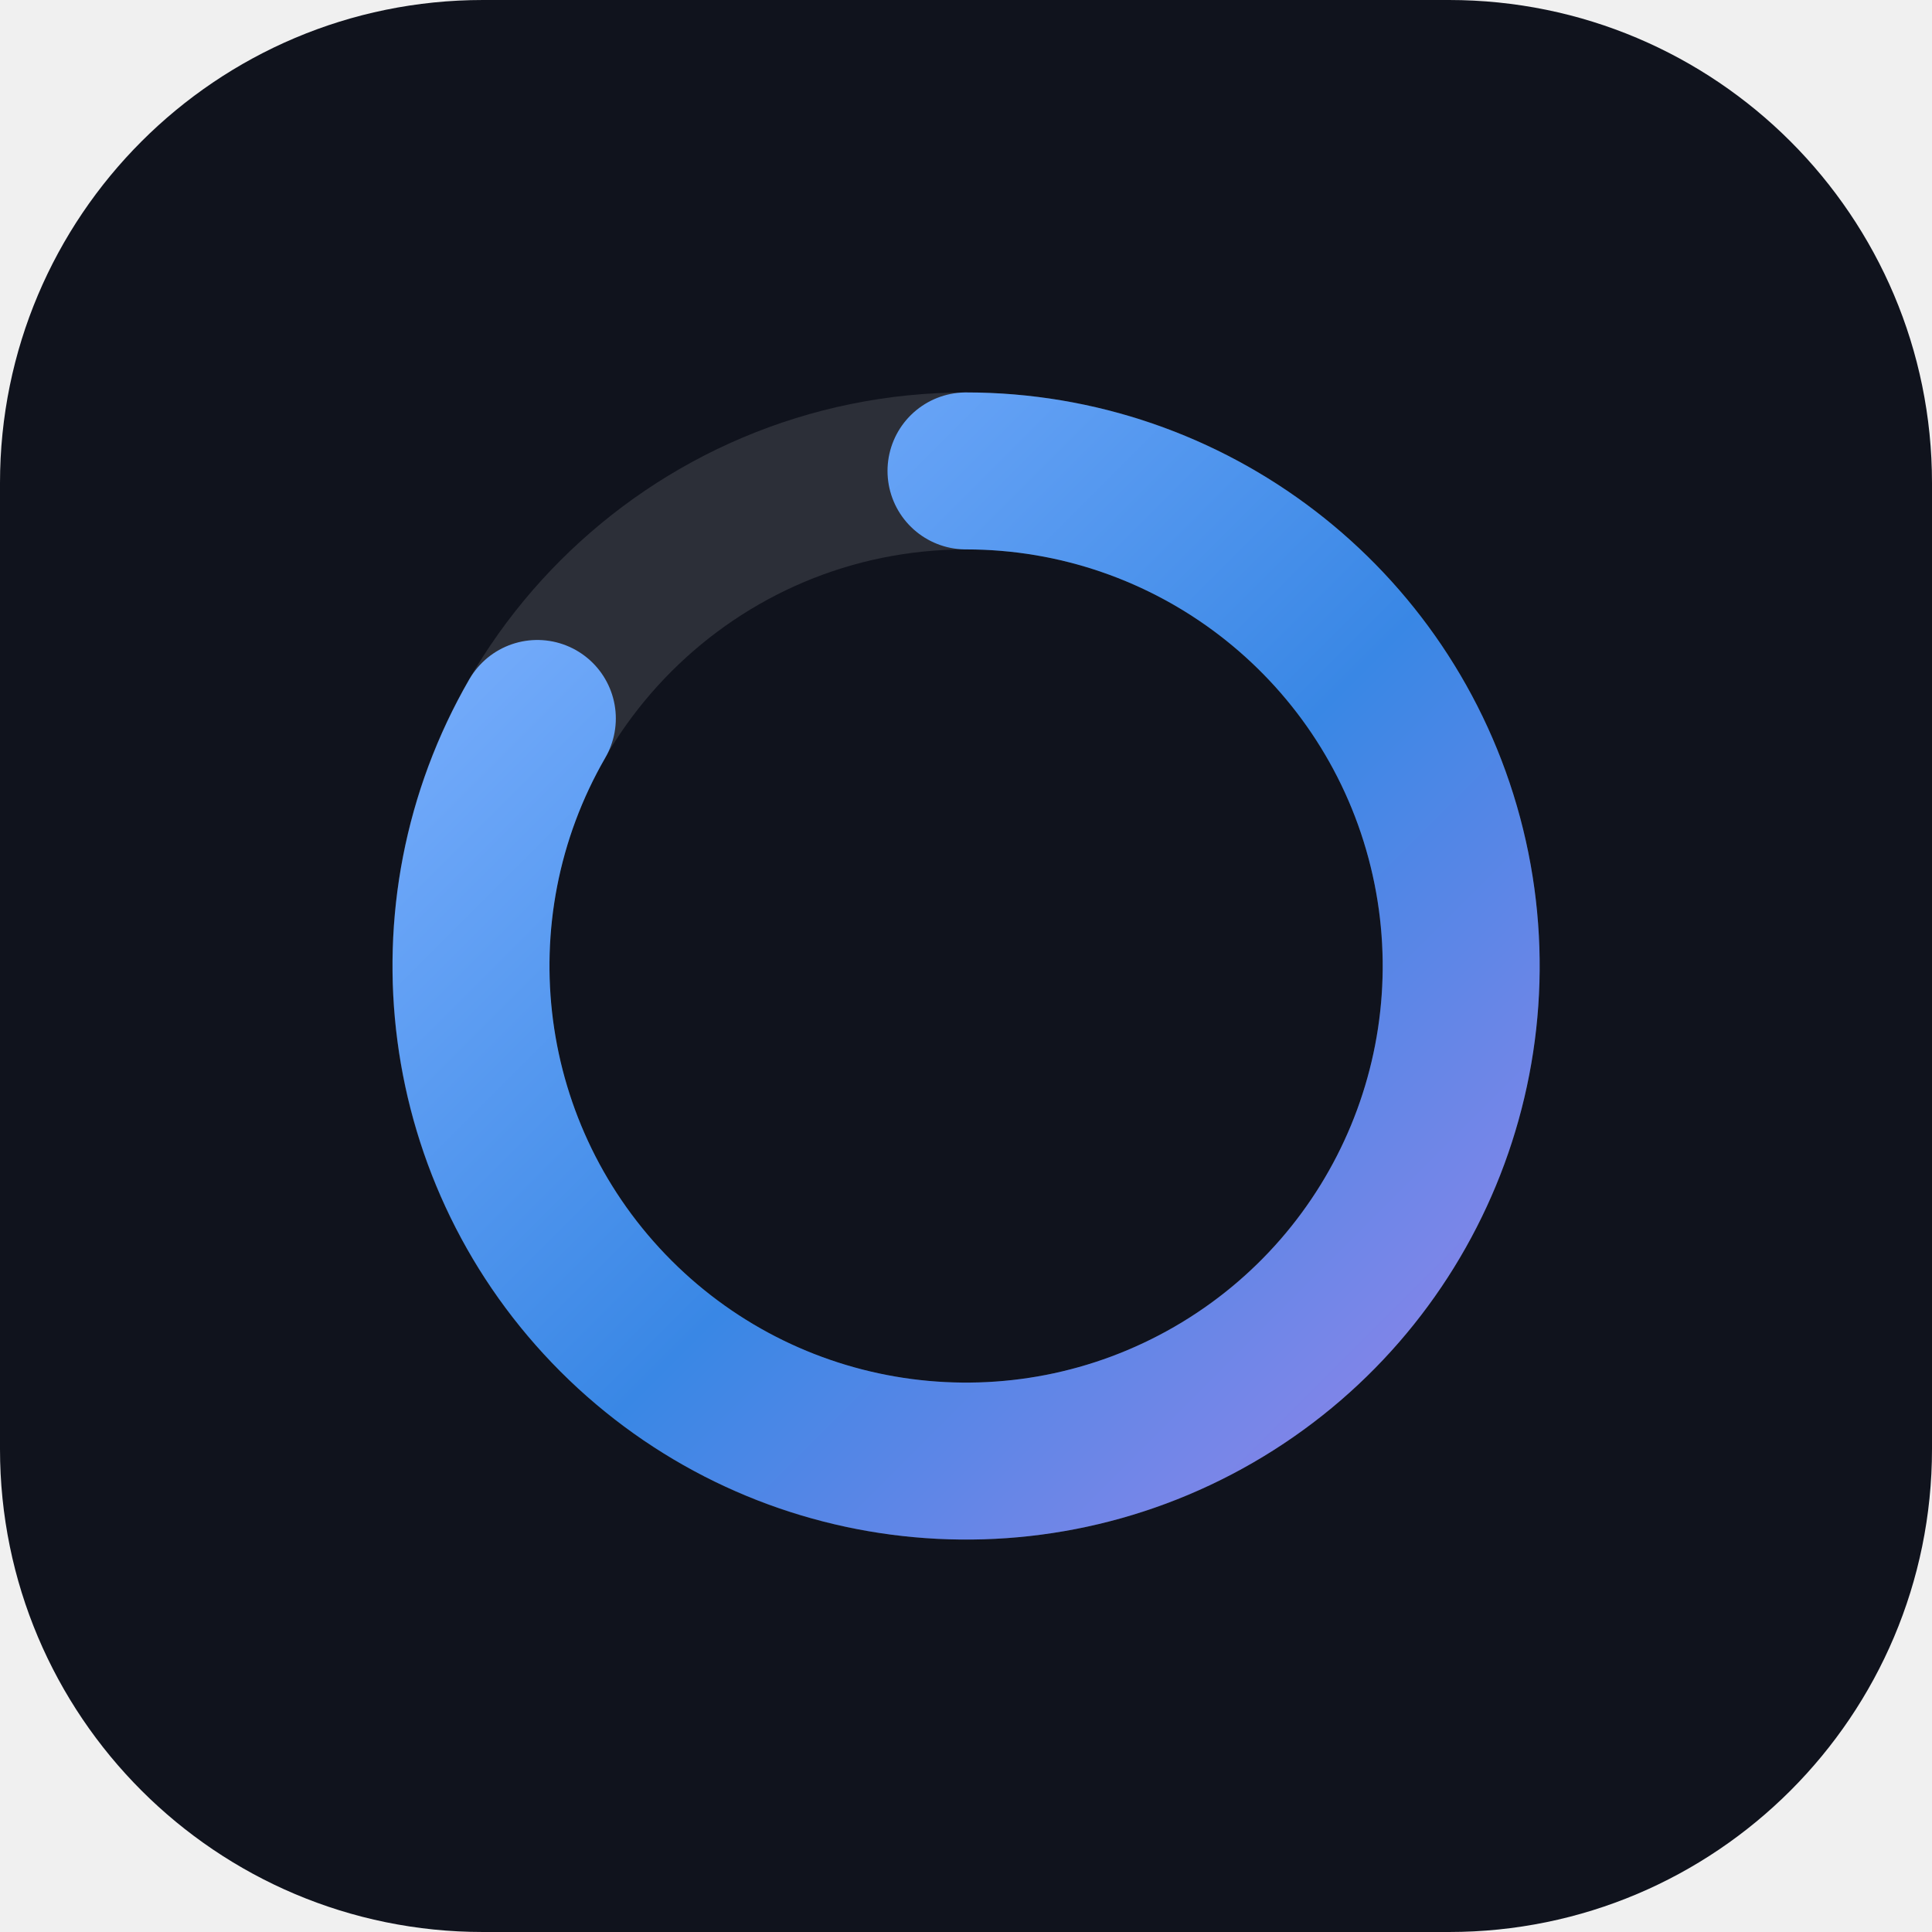
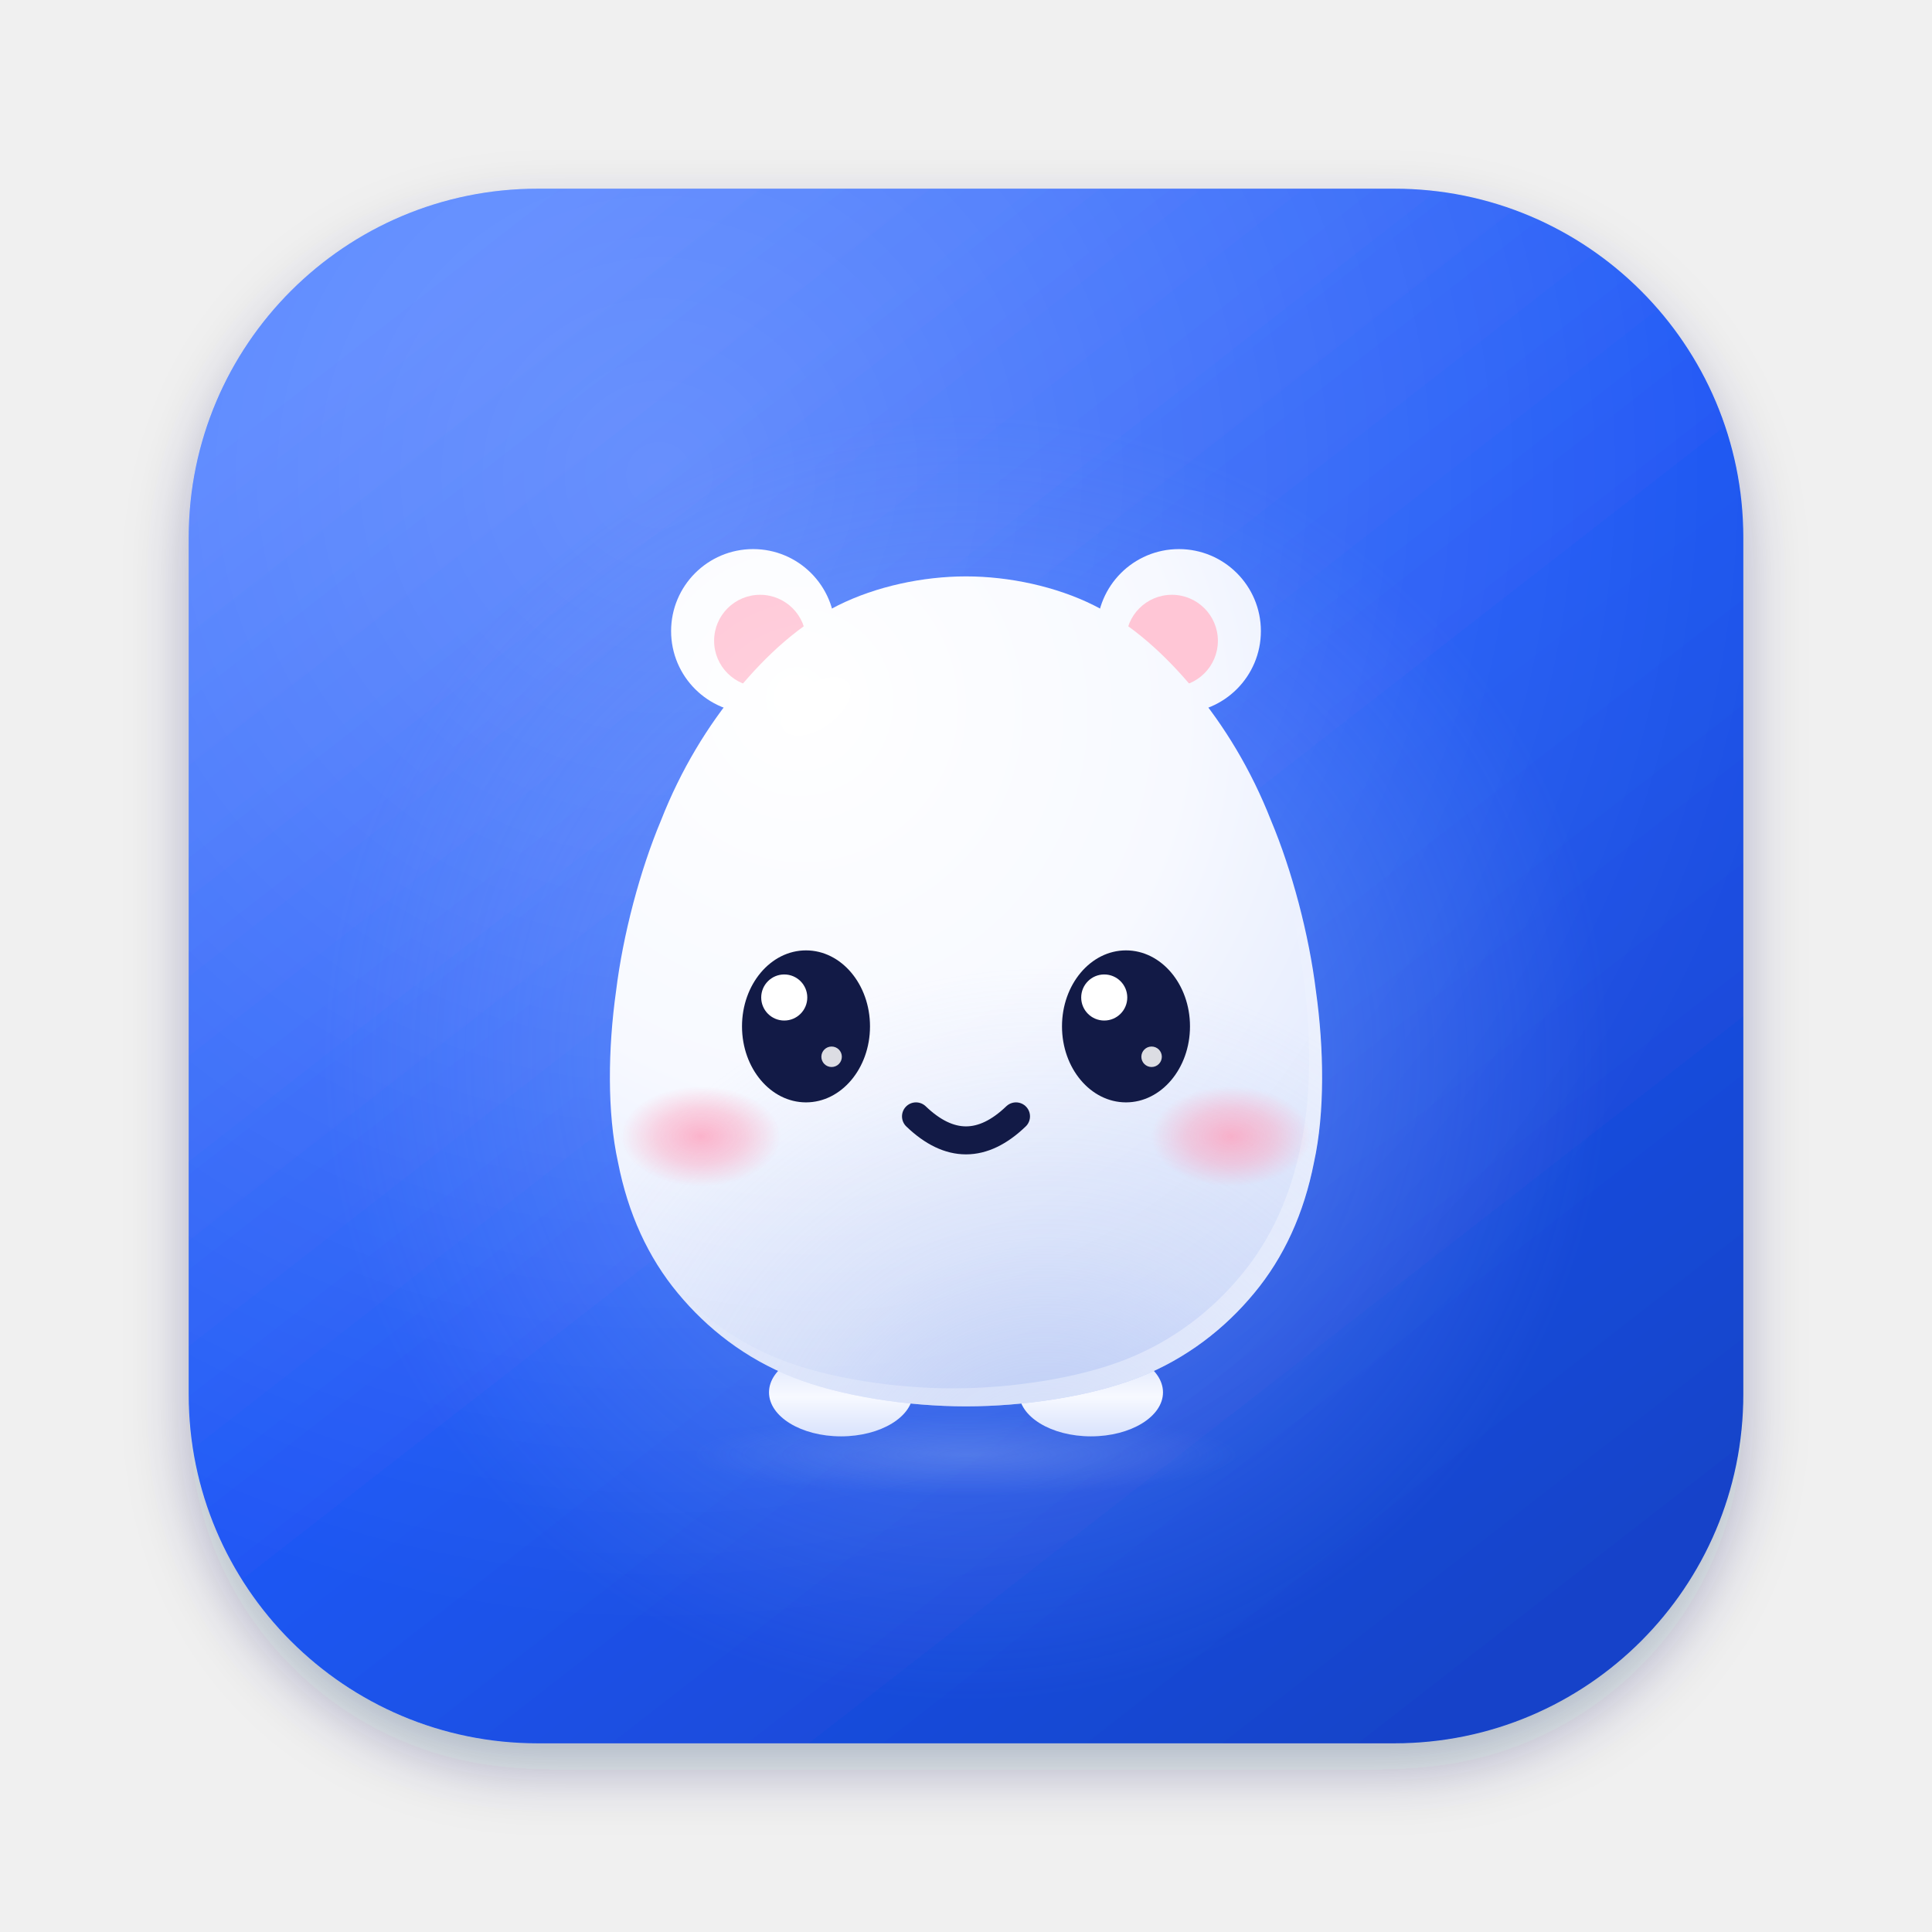
- <svg xmlns="http://www.w3.org/2000/svg" viewBox="0 0 32 32">
+ <svg xmlns="http://www.w3.org/2000/svg" viewBox="0 0 1024 1024">
  <defs>
-     <linearGradient id="g" x1="0" y1="0" x2="1" y2="1">
-       <stop offset="0" stop-color="#7fb2ff" />
-       <stop offset=".55" stop-color="#3987e5" />
-       <stop offset="1" stop-color="#9085e9" />
+     <linearGradient id="icon-bg" x1="0.15" y1="0.05" x2="0.85" y2="0.95">
+       <stop offset="0" stop-color="#4a7bff" />
+       <stop offset="0.5" stop-color="#2058f5" />
+       <stop offset="1" stop-color="#1543c9" />
    </linearGradient>
+     <radialGradient id="icon-sheen" cx="0.3" cy="0.18" r="0.75">
+       <stop offset="0" stop-color="#ffffff" stop-opacity="0.22" />
+       <stop offset="1" stop-color="#ffffff" stop-opacity="0" />
+     </radialGradient>
+     <radialGradient id="icon-glow" cx="0.5" cy="0.56" r="0.42">
+       <stop offset="0" stop-color="#9ab8ff" stop-opacity="0.45" />
+       <stop offset="1" stop-color="#9ab8ff" stop-opacity="0" />
+     </radialGradient>
+     <filter id="icon-shadow" x="-10%" y="-10%" width="120%" height="125%">
+       <feDropShadow dx="0" dy="14" stdDeviation="16" flood-color="#0b1a5c" flood-opacity="0.28" />
+     </filter>
  </defs>
-   <rect width="32" height="32" rx="8" fill="#10131d" />
-   <circle cx="16" cy="16" r="8.2" fill="none" stroke="#fff" stroke-opacity=".12" stroke-width="2.6" />
-   <path d="M16 7.8A8.2 8.2 0 1 1 8.9 11.9" fill="none" stroke="url(#g)" stroke-width="2.6" stroke-linecap="round" />
+   <rect x="100" y="100" width="824" height="824" rx="185" fill="url(#icon-bg)" filter="url(#icon-shadow)" />
+   <rect x="100" y="100" width="824" height="824" rx="185" fill="url(#icon-sheen)" />
+   <rect x="100" y="100" width="824" height="824" rx="185" fill="url(#icon-glow)" />
+   <svg x="212" y="236" width="600" height="600" viewBox="0 0 120 120">
+     <defs>
+       <radialGradient id="body_r_0_" gradientUnits="userSpaceOnUse" cx="46" cy="36" r="78" fx="43" fy="31">
+         <stop offset="0" stop-color="#ffffff" />
+         <stop offset="0.48" stop-color="#f7f9ff" />
+         <stop offset="1" stop-color="#d8e2fc" />
+       </radialGradient>
+       <radialGradient id="core_r_0_" gradientUnits="userSpaceOnUse" cx="68" cy="112" r="54">
+         <stop offset="0" stop-color="#9fb5ee" stop-opacity="0.6" />
+         <stop offset="0.5" stop-color="#9fb5ee" stop-opacity="0.22" />
+         <stop offset="1" stop-color="#9fb5ee" stop-opacity="0" />
+       </radialGradient>
+       <radialGradient id="bloom_r_0_" gradientUnits="userSpaceOnUse" cx="45" cy="36" r="26">
+         <stop offset="0" stop-color="#fff" stop-opacity="0.22" />
+         <stop offset="1" stop-color="#fff" stop-opacity="0" />
+       </radialGradient>
+       <linearGradient id="rim_r_0_" gradientUnits="userSpaceOnUse" x1="90" y1="98" x2="70" y2="64">
+         <stop offset="0" stop-color="#ffffff" stop-opacity="0.45" />
+         <stop offset="1" stop-color="#ffffff" stop-opacity="0" />
+       </linearGradient>
+       <linearGradient id="foot_r_0_" x1="0" y1="0" x2="0" y2="1">
+         <stop offset="0" stop-color="#d8e2fc" />
+         <stop offset="0.55" stop-color="#f7f9ff" />
+         <stop offset="1" stop-color="#d8e2fc" />
+       </linearGradient>
+       <radialGradient id="blush_r_0_">
+         <stop offset="0" stop-color="#ff9fbb" stop-opacity="0.9" />
+         <stop offset="0.55" stop-color="#ff9fbb" stop-opacity="0.5" />
+         <stop offset="1" stop-color="#ff9fbb" stop-opacity="0" />
+       </radialGradient>
+       <radialGradient id="ground_r_0_">
+         <stop offset="0" stop-color="#9fb5ee" stop-opacity="0.26" />
+         <stop offset="1" stop-color="#9fb5ee" stop-opacity="0" />
+       </radialGradient>
+       <clipPath id="clip_r_0_">
+         <path d="M60 19C64.3 19 69 20 72.8 21.9C76.6 23.8 79.9 26.8 82.8 30.3C85.8 33.9 88.5 38.3 90.5 43.4C92.6 48.4 94.3 54.8 95 60.5C95.8 66.2 95.9 72.6 94.8 77.6C93.8 82.7 91.8 87.1 88.8 90.7C85.9 94.2 82.1 97.2 77.3 99.1C72.5 101 65.8 102 60 102C54.2 102 47.5 101 42.7 99.1C37.9 97.2 34.1 94.2 31.2 90.7C28.2 87.1 26.2 82.7 25.2 77.6C24.1 72.6 24.2 66.2 25 60.5C25.7 54.8 27.4 48.4 29.5 43.4C31.5 38.3 34.2 33.9 37.2 30.3C40.1 26.8 43.4 23.8 47.2 21.9C51 20 55.7 19 60 19Z" />
+         <circle cx="38.71" cy="24.47" r="8.2" />
+         <circle cx="81.29" cy="24.47" r="8.2" />
+       </clipPath>
+       <mask id="rimMask_r_0_" maskUnits="userSpaceOnUse" x="0" y="0" width="120" height="120">
+         <path d="M60 19C64.3 19 69 20 72.8 21.9C76.6 23.8 79.9 26.8 82.8 30.3C85.8 33.9 88.5 38.3 90.5 43.4C92.6 48.4 94.3 54.8 95 60.5C95.8 66.2 95.9 72.6 94.8 77.6C93.8 82.7 91.8 87.1 88.8 90.7C85.9 94.2 82.1 97.2 77.3 99.1C72.5 101 65.8 102 60 102C54.2 102 47.5 101 42.7 99.1C37.9 97.2 34.1 94.2 31.2 90.7C28.2 87.1 26.2 82.7 25.2 77.6C24.1 72.6 24.2 66.2 25 60.5C25.7 54.8 27.4 48.4 29.5 43.4C31.5 38.3 34.2 33.9 37.2 30.3C40.1 26.8 43.4 23.8 47.2 21.9C51 20 55.7 19 60 19Z" fill="#fff" />
+         <path d="M60 19C64.3 19 69 20 72.8 21.9C76.6 23.8 79.9 26.8 82.8 30.3C85.8 33.9 88.5 38.3 90.5 43.4C92.6 48.4 94.3 54.8 95 60.5C95.8 66.2 95.9 72.6 94.8 77.6C93.8 82.7 91.8 87.1 88.8 90.7C85.9 94.2 82.1 97.2 77.3 99.1C72.5 101 65.8 102 60 102C54.2 102 47.5 101 42.7 99.1C37.9 97.2 34.1 94.2 31.2 90.7C28.2 87.1 26.2 82.7 25.2 77.6C24.1 72.6 24.2 66.2 25 60.5C25.7 54.8 27.4 48.4 29.5 43.4C31.5 38.3 34.2 33.9 37.2 30.3C40.1 26.8 43.4 23.8 47.2 21.9C51 20 55.7 19 60 19Z" fill="#000" transform="translate(-1.3 -1.8)" />
+       </mask>
+       <clipPath id="grin_r_0_">
+         <path d="M52.5 72Q60 73.4 67.5 72Q66.6 82 60 82Q53.4 82 52.5 72Z" />
+       </clipPath>
+     </defs>
+     <ellipse cx="60" cy="107" rx="29" ry="4.4" fill="url(#ground_r_0_)" />
+     <g>
+       <g transform="translate(60 104) scale(1.06) translate(-60 -104)">
+         <g fill="url(#body_r_0_)">
+           <circle cx="38.71" cy="24.47" r="8.2" />
+           <circle cx="81.29" cy="24.47" r="8.2" />
+         </g>
+         <g fill="#ffc6d6">
+           <circle cx="39.41" cy="25.44" r="4.6" />
+           <circle cx="80.59" cy="25.44" r="4.6" />
+         </g>
+         <ellipse cx="47.5" cy="100.6" rx="7.2" ry="4.4" fill="url(#foot_r_0_)" />
+         <ellipse cx="72.5" cy="100.6" rx="7.2" ry="4.4" fill="url(#foot_r_0_)" />
+         <path d="M60 19C64.3 19 69 20 72.8 21.9C76.6 23.8 79.9 26.8 82.8 30.3C85.8 33.9 88.5 38.3 90.5 43.4C92.6 48.4 94.3 54.8 95 60.5C95.8 66.2 95.9 72.6 94.8 77.6C93.8 82.7 91.8 87.1 88.8 90.7C85.9 94.2 82.1 97.2 77.3 99.1C72.5 101 65.8 102 60 102C54.2 102 47.5 101 42.7 99.1C37.9 97.2 34.1 94.2 31.2 90.7C28.2 87.1 26.2 82.7 25.2 77.6C24.1 72.6 24.2 66.2 25 60.5C25.7 54.8 27.4 48.4 29.5 43.4C31.5 38.3 34.2 33.9 37.2 30.3C40.1 26.8 43.4 23.8 47.2 21.9C51 20 55.7 19 60 19Z" fill="url(#body_r_0_)" />
+         <g clip-path="url(#clip_r_0_)">
+           <rect width="120" height="120" fill="url(#core_r_0_)" />
+           <rect width="120" height="120" fill="url(#bloom_r_0_)" />
+         </g>
+         <path d="M60 19C64.3 19 69 20 72.8 21.9C76.6 23.8 79.9 26.8 82.8 30.3C85.8 33.9 88.5 38.3 90.5 43.4C92.6 48.4 94.3 54.8 95 60.5C95.8 66.2 95.9 72.6 94.8 77.6C93.8 82.7 91.8 87.1 88.8 90.7C85.9 94.2 82.1 97.2 77.3 99.1C72.5 101 65.8 102 60 102C54.2 102 47.5 101 42.7 99.1C37.9 97.2 34.1 94.2 31.2 90.7C28.2 87.1 26.2 82.7 25.2 77.6C24.1 72.6 24.2 66.2 25 60.5C25.7 54.8 27.4 48.4 29.5 43.4C31.5 38.3 34.2 33.9 37.2 30.3C40.1 26.8 43.4 23.8 47.2 21.9C51 20 55.7 19 60 19Z" fill="url(#rim_r_0_)" mask="url(#rimMask_r_0_)" />
+         <ellipse cx="45" cy="32" rx="4" ry="2.2" fill="#fff" opacity="0.7" transform="rotate(-36 45 32)" />
+         <ellipse cx="33.5" cy="75" rx="8" ry="5" fill="url(#blush_r_0_)" opacity="0.85" />
+         <ellipse cx="86.5" cy="75" rx="8" ry="5" fill="url(#blush_r_0_)" opacity="0.85" />
+         <g>
+           <g>
+             <ellipse cx="44" cy="64" rx="6.4" ry="7.6" fill="#121a46" />
+             <circle cx="41.824" cy="61.112" r="2.304" fill="#fff" />
+             <circle cx="46.56" cy="67.04" r="1.024" fill="#fff" opacity="0.85" />
+           </g>
+           <g>
+             <ellipse cx="76" cy="64" rx="6.4" ry="7.6" fill="#121a46" />
+             <circle cx="73.824" cy="61.112" r="2.304" fill="#fff" />
+             <circle cx="78.56" cy="67.04" r="1.024" fill="#fff" opacity="0.85" />
+           </g>
+         </g>
+         <path d="M55 73q5 4.8 10 0" stroke="#121a46" stroke-linecap="round" stroke-linejoin="round" fill="none" stroke-width="2.8" />
+       </g>
+     </g>
+   </svg>
</svg>
